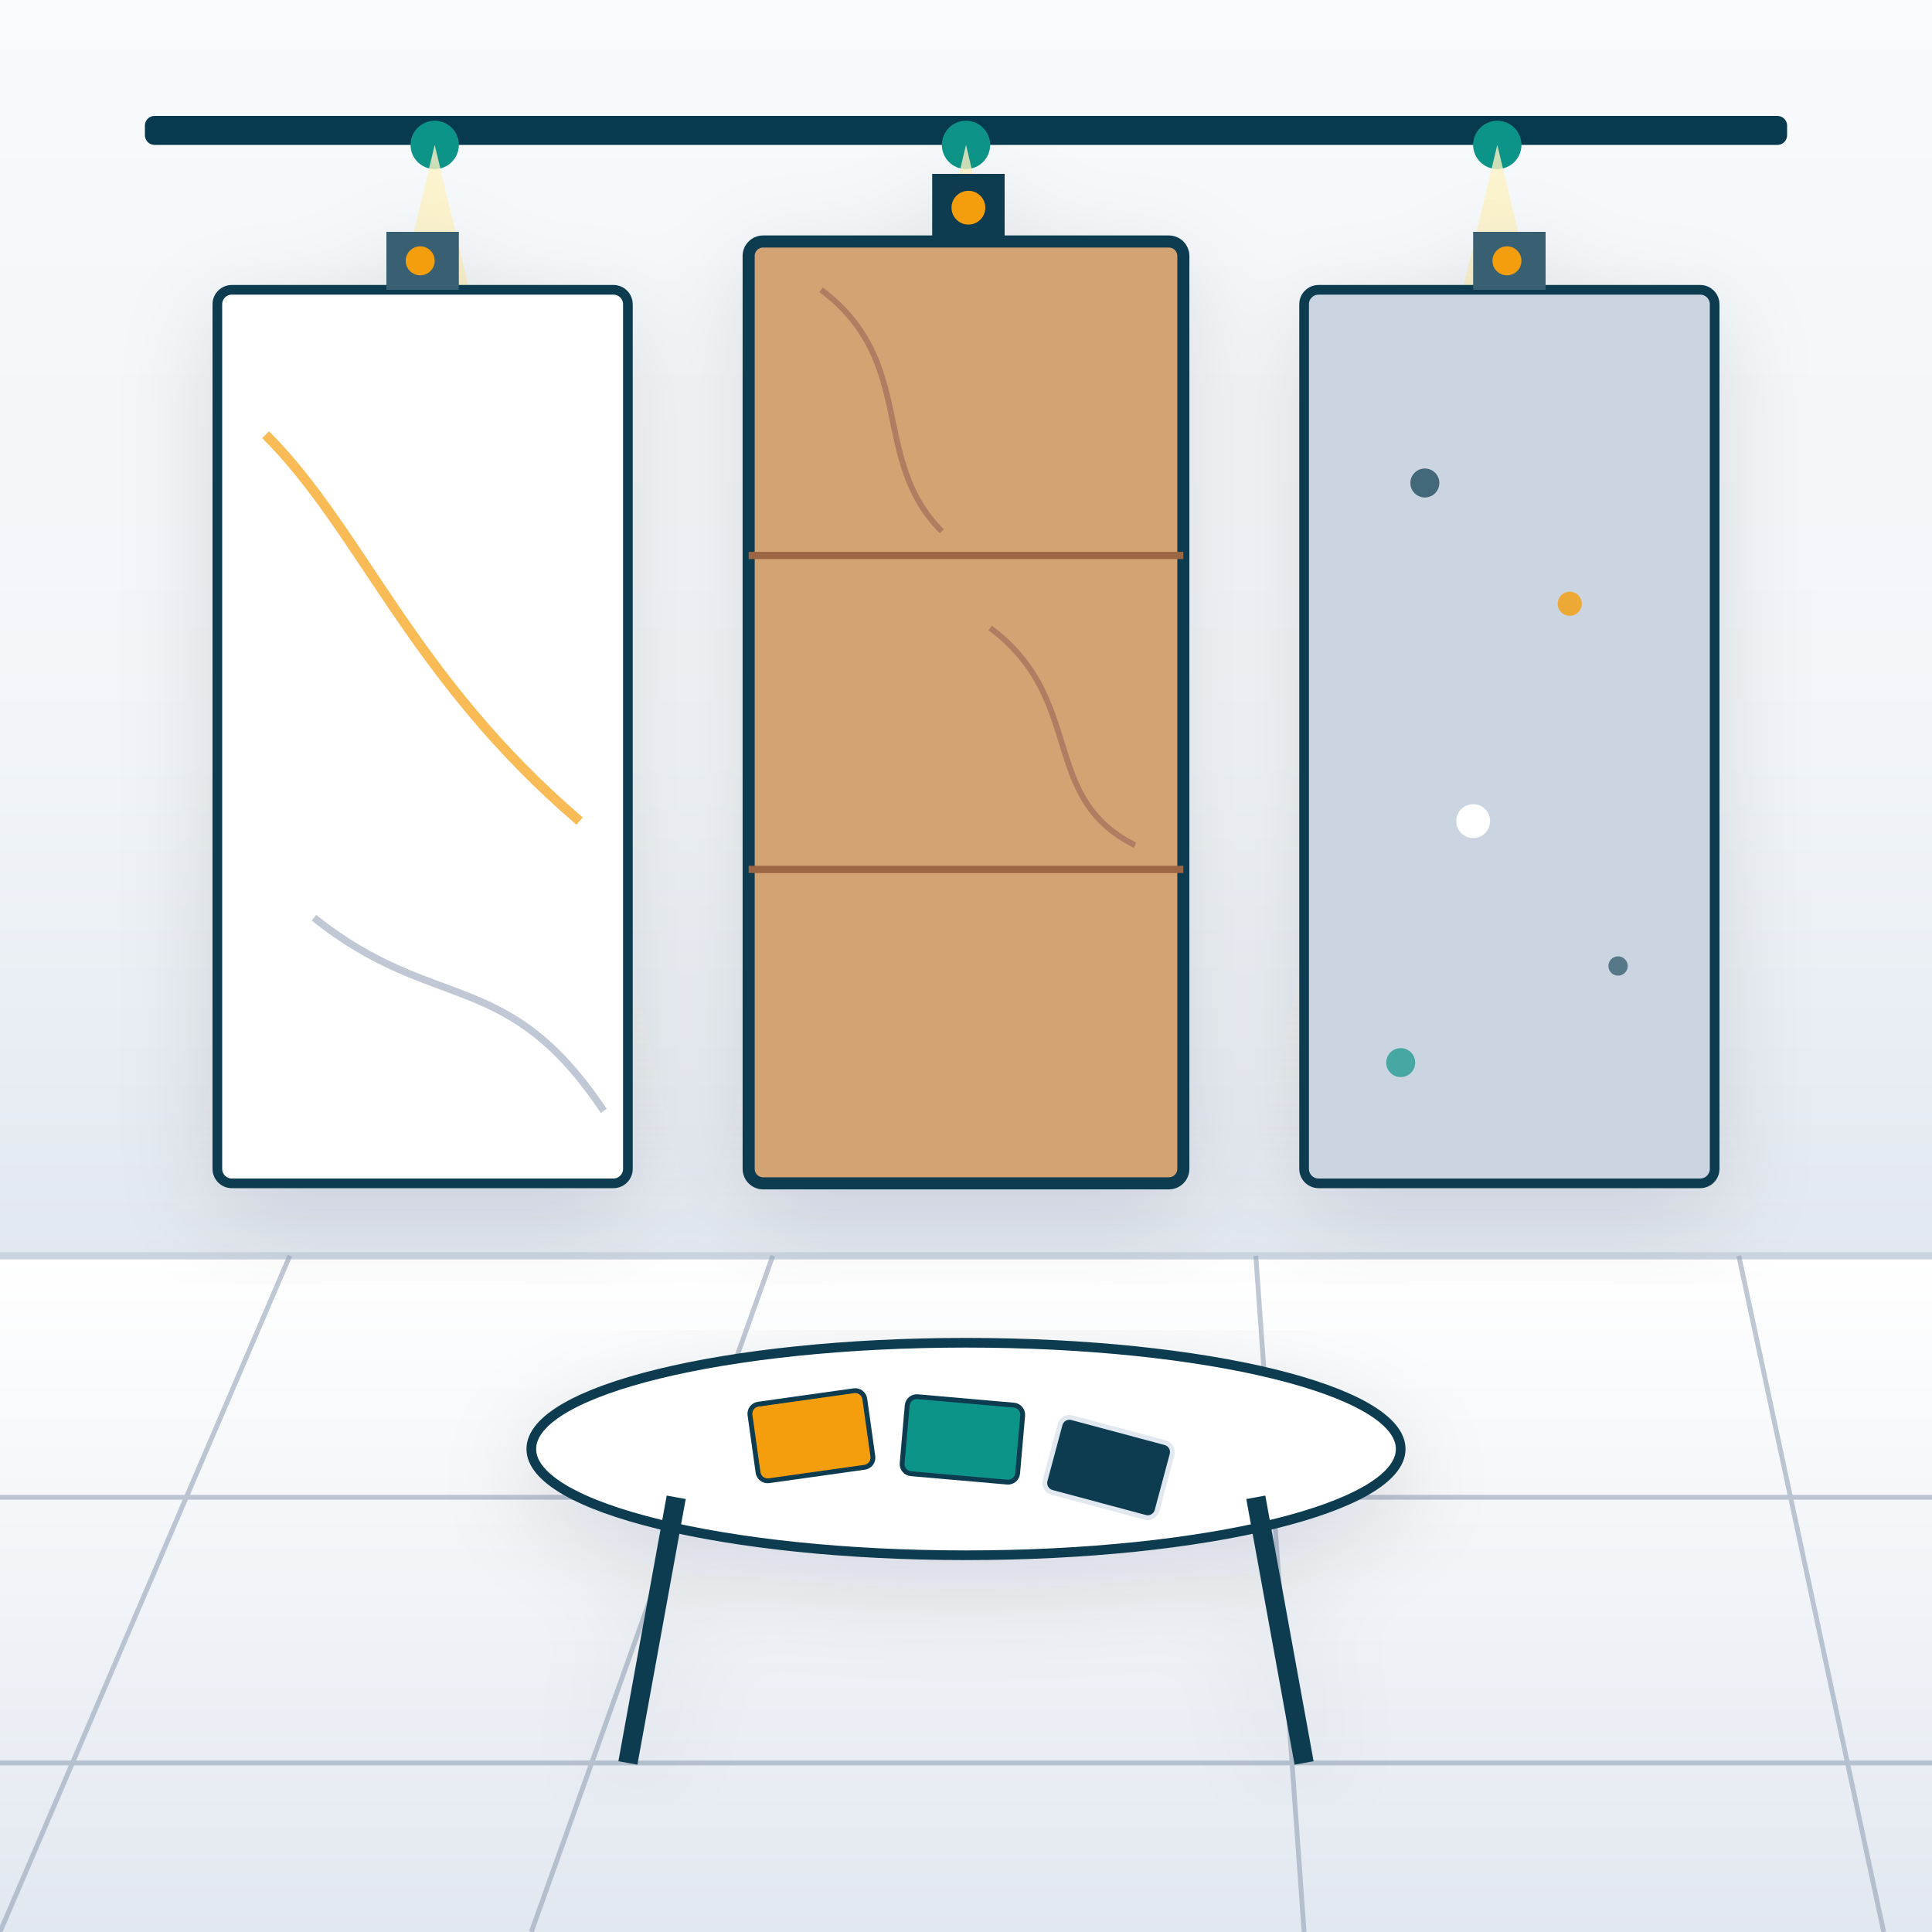
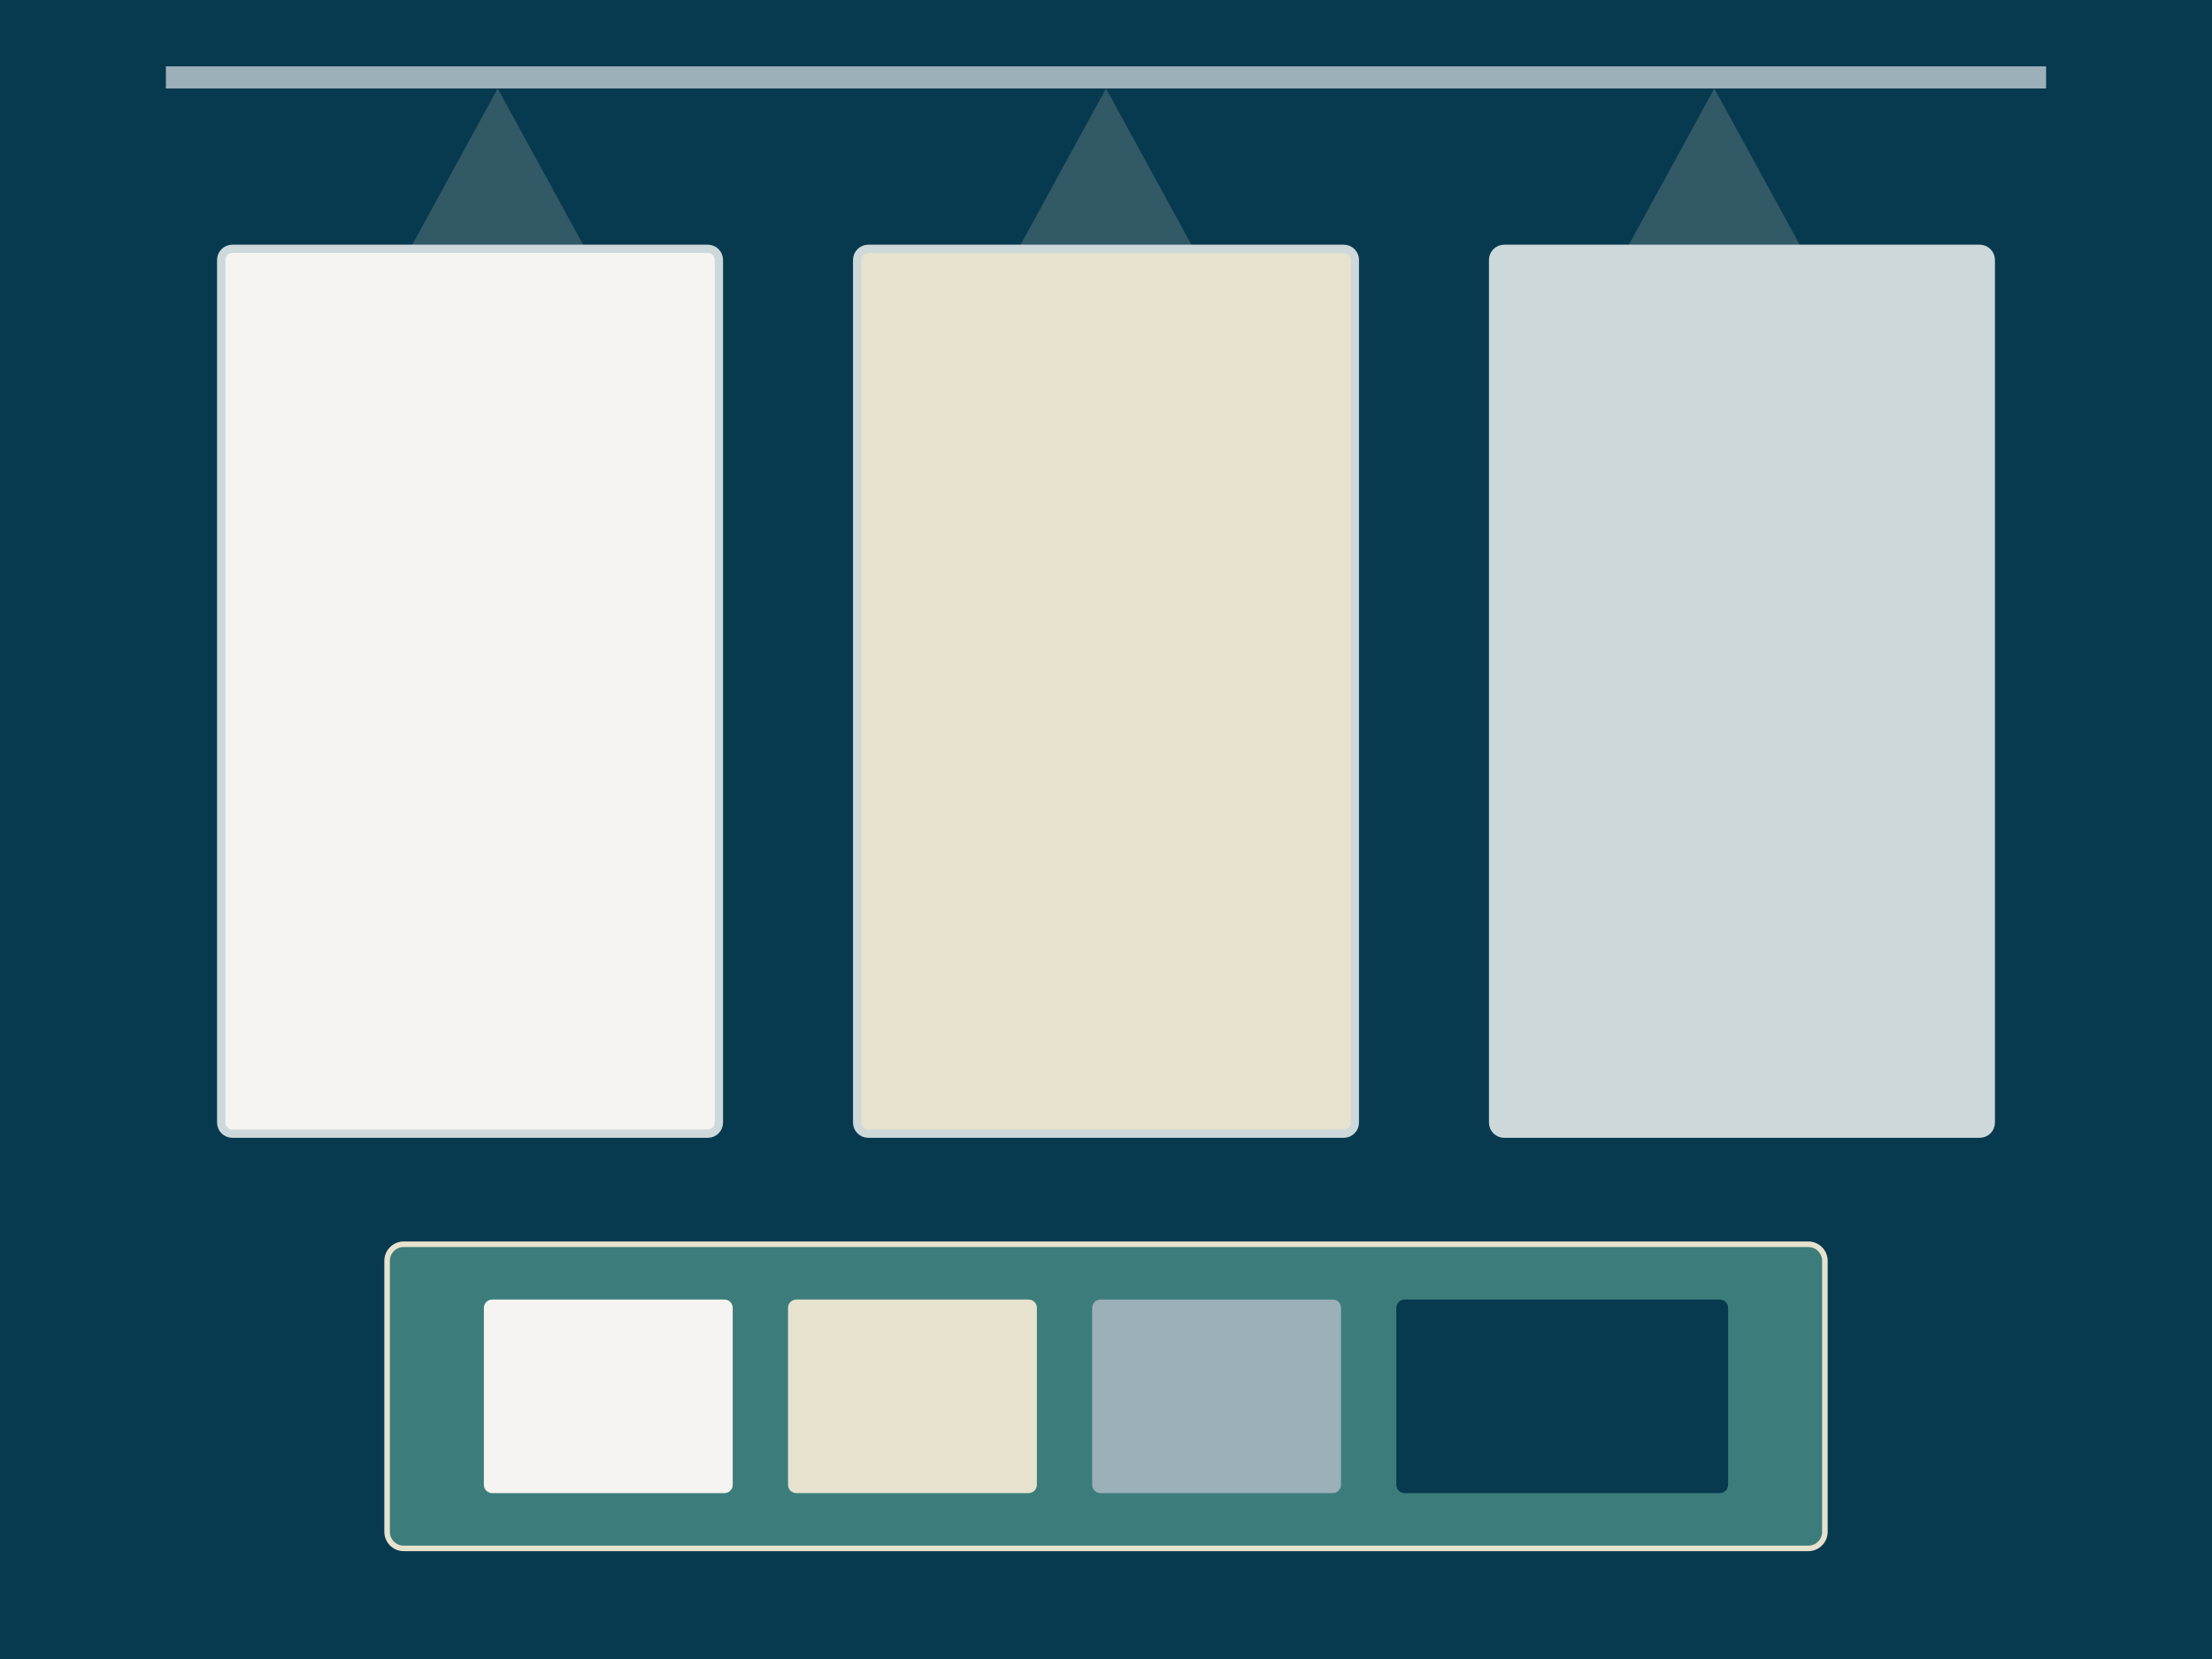
- <svg xmlns="http://www.w3.org/2000/svg" viewBox="0 0 400 400" width="400" height="400">
-   <defs>
-     <linearGradient id="sr-ambient" x1="0" y1="0" x2="0" y2="1">
-       <stop offset="0%" stop-color="#F8FAFC" />
-       <stop offset="60%" stop-color="#F1F5F9" />
-       <stop offset="100%" stop-color="#E2E8F0" />
-     </linearGradient>
-     <linearGradient id="warm-spotlight" x1="0" y1="0" x2="0" y2="1">
-       <stop offset="0%" stop-color="#FEF3C7" stop-opacity="0.8" />
-       <stop offset="40%" stop-color="#FDE68A" stop-opacity="0.35" />
-       <stop offset="100%" stop-color="#FAF5FF" stop-opacity="0" />
-     </linearGradient>
-     <linearGradient id="sr-floor" x1="0" y1="0" x2="0" y2="1">
-       <stop offset="0%" stop-color="#FFFFFF" />
-       <stop offset="100%" stop-color="#E2E8F0" />
-     </linearGradient>
-     <filter id="sr-shadow" x="-10%" y="-10%" width="120%" height="120%">
-       <feDropShadow dx="0" dy="6" stdDeviation="10" flood-color="#0B192C" flood-opacity="0.12" />
-     </filter>
-   </defs>
-   <rect width="400" height="260" fill="url(#sr-ambient)" />
-   <rect y="260" width="400" height="140" fill="url(#sr-floor)" />
-   <line x1="0" y1="260" x2="400" y2="260" stroke="#CBD5E1" stroke-width="1.5" />
-   <g stroke="#94A3B8" stroke-width="1" opacity="0.6">
-     <line x1="0" y1="310" x2="400" y2="310" />
-     <line x1="0" y1="365" x2="400" y2="365" />
-     <line x1="60" y1="260" x2="0" y2="400" />
-     <line x1="160" y1="260" x2="110" y2="400" />
-     <line x1="260" y1="260" x2="270" y2="400" />
-     <line x1="360" y1="260" x2="390" y2="400" />
+ <svg xmlns="http://www.w3.org/2000/svg" viewBox="0 0 800 600" width="800" height="600">
+   <rect width="800" height="600" fill="#083A4F" />
+   <rect x="60" y="24" width="680" height="8" fill="#9CB0B9" />
+   <polygon points="180,32 110,160 250,160" fill="#E7E2CE" opacity="0.18" />
+   <polygon points="400,32 330,160 470,160" fill="#E7E2CE" opacity="0.18" />
+   <polygon points="620,32 550,160 690,160" fill="#E7E2CE" opacity="0.18" />
+   <g stroke="#CDD8DB" stroke-width="3">
+     <rect x="80" y="90" width="180" height="320" rx="4" fill="#F5F4F0" />
+     <rect x="310" y="90" width="180" height="320" rx="4" fill="#E7E2CE" />
+     <rect x="540" y="90" width="180" height="320" rx="4" fill="#CDD8DB" />
  </g>
-   <rect x="30" y="24" width="340" height="6" fill="#083A4F" rx="2" />
-   <circle cx="90" cy="30" r="5" fill="#0D9488" />
-   <circle cx="200" cy="30" r="5" fill="#0D9488" />
-   <circle cx="310" cy="30" r="5" fill="#0D9488" />
-   <polygon points="90,30 35,260 145,260" fill="url(#warm-spotlight)" />
-   <polygon points="200,30 145,260 255,260" fill="url(#warm-spotlight)" />
-   <polygon points="310,30 255,260 365,260" fill="url(#warm-spotlight)" />
-   <g id="tile-panels" filter="url(#sr-shadow)">
-     <g transform="translate(45, 60)">
-       <rect width="85" height="185" rx="3" fill="#FFFFFF" stroke="#083A4F" stroke-width="2" />
-       <path d="M10,30 C30,50 40,80 75,110" stroke="#F59E0B" stroke-width="2" fill="none" opacity="0.7" />
-       <path d="M20,130 C45,150 60,140 80,170" stroke="#94A3B8" stroke-width="1.5" fill="none" opacity="0.6" />
-       <rect x="35" y="-12" width="15" height="12" fill="#386172" />
-       <circle cx="42" cy="-6" r="3" fill="#F59E0B" />
-     </g>
-     <g transform="translate(155, 50)">
-       <rect width="90" height="195" rx="3" fill="#D4A373" stroke="#083A4F" stroke-width="2.5" />
-       <line x1="0" y1="65" x2="90" y2="65" stroke="#9C6644" stroke-width="1.5" />
-       <line x1="0" y1="130" x2="90" y2="130" stroke="#9C6644" stroke-width="1.5" />
-       <path d="M15,10 C35,25 25,45 40,60" stroke="#B07D62" stroke-width="1.2" fill="none" />
-       <path d="M50,80 C70,95 60,115 80,125" stroke="#B07D62" stroke-width="1.2" fill="none" />
-       <rect x="38" y="-14" width="15" height="14" fill="#083A4F" />
-       <circle cx="45.5" cy="-7" r="3.5" fill="#F59E0B" />
-     </g>
-     <g transform="translate(270, 60)">
-       <rect width="85" height="185" rx="3" fill="#CBD5E1" stroke="#083A4F" stroke-width="2" />
-       <circle cx="25" cy="40" r="3" fill="#083A4F" opacity="0.7" />
-       <circle cx="55" cy="65" r="2.5" fill="#F59E0B" opacity="0.8" />
-       <circle cx="35" cy="110" r="3.5" fill="#FFFFFF" />
-       <circle cx="65" cy="140" r="2" fill="#083A4F" opacity="0.6" />
-       <circle cx="20" cy="160" r="3" fill="#0D9488" opacity="0.7" />
-       <rect x="35" y="-12" width="15" height="12" fill="#386172" />
-       <circle cx="42" cy="-6" r="3" fill="#F59E0B" />
-     </g>
-   </g>
-   <g transform="translate(100, 275)" filter="url(#sr-shadow)">
-     <ellipse cx="100" cy="25" rx="90" ry="22" fill="#FFFFFF" stroke="#083A4F" stroke-width="2" />
-     <line x1="40" y1="35" x2="30" y2="90" stroke="#083A4F" stroke-width="4" />
-     <line x1="160" y1="35" x2="170" y2="90" stroke="#083A4F" stroke-width="4" />
-     <rect x="55" y="16" width="24" height="16" rx="2" fill="#F59E0B" stroke="#083A4F" stroke-width="1" transform="rotate(-8 55 16)" />
-     <rect x="88" y="14" width="24" height="16" rx="2" fill="#0D9488" stroke="#083A4F" stroke-width="1" transform="rotate(5 88 14)" />
-     <rect x="120" y="18" width="24" height="16" rx="2" fill="#083A4F" stroke="#E2E8F0" stroke-width="1" transform="rotate(15 120 18)" />
-   </g>
+   <rect x="140" y="450" width="520" height="110" rx="6" fill="#3C7D7C" stroke="#E7E2CE" stroke-width="2" />
+   <rect x="175" y="470" width="90" height="70" rx="3" fill="#F5F4F0" />
+   <rect x="285" y="470" width="90" height="70" rx="3" fill="#E7E2CE" />
+   <rect x="395" y="470" width="90" height="70" rx="3" fill="#9CB0B9" />
+   <rect x="505" y="470" width="120" height="70" rx="3" fill="#083A4F" />
</svg>
